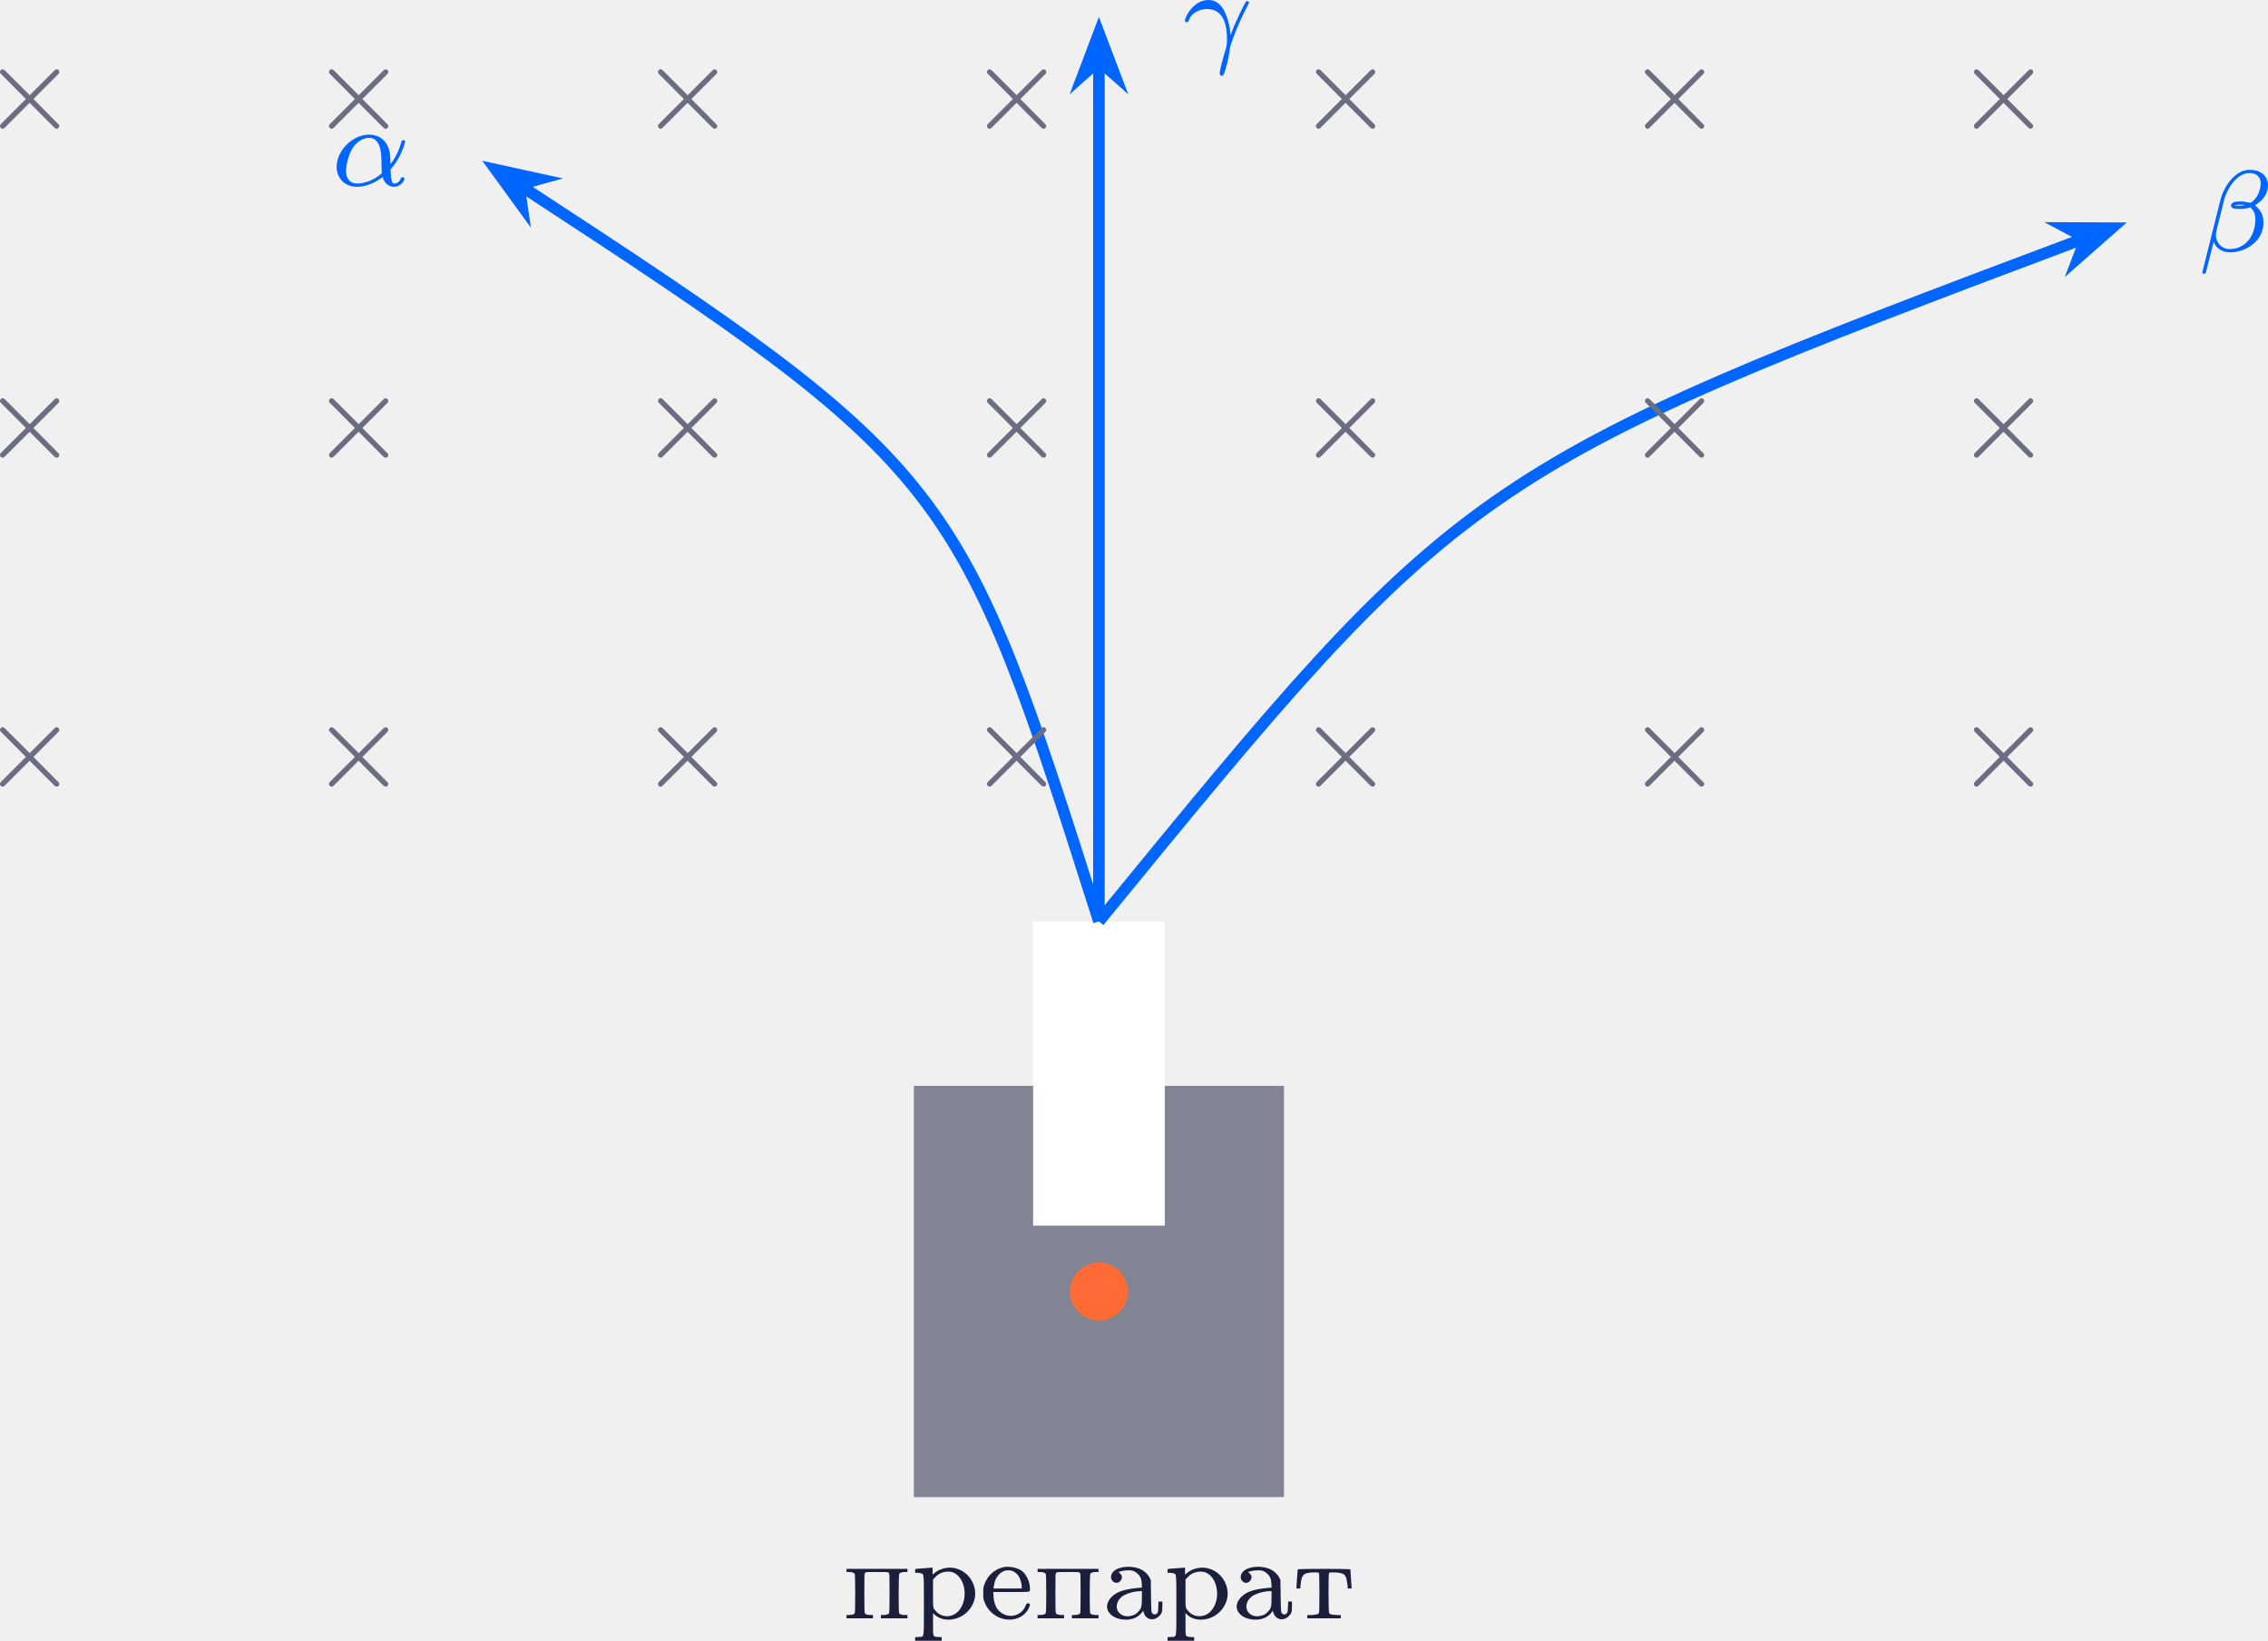
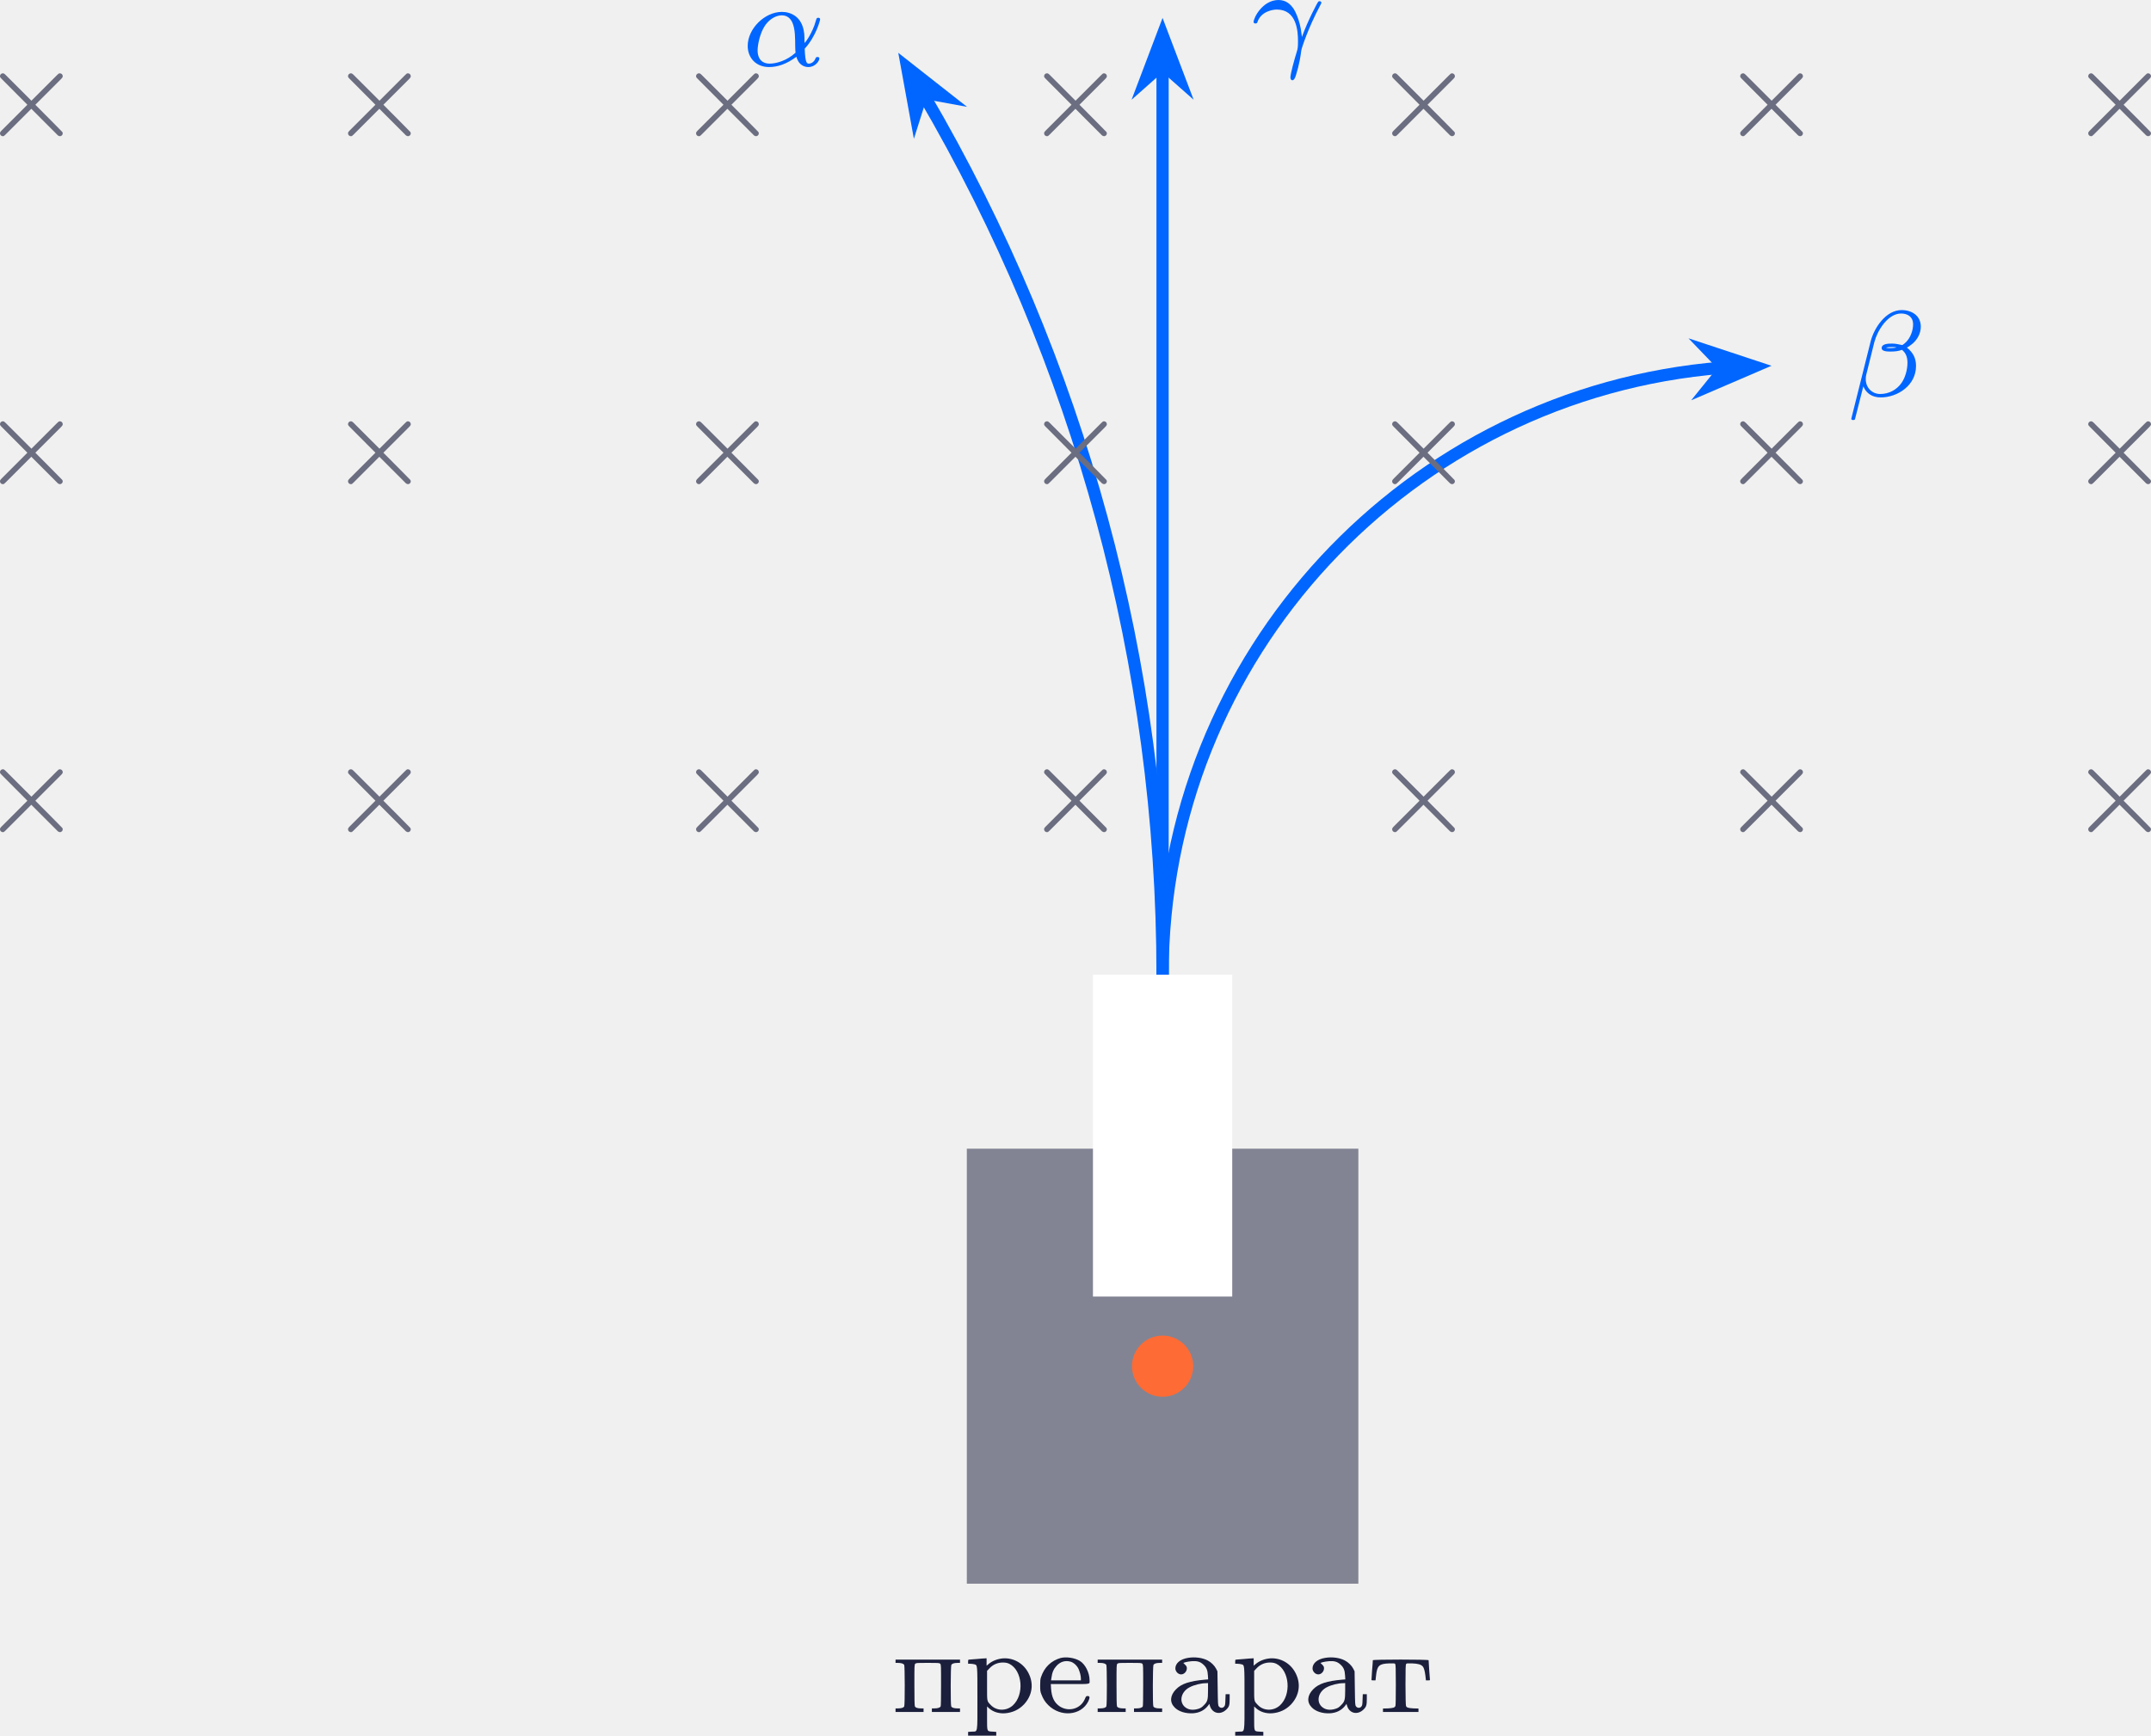
- <svg xmlns="http://www.w3.org/2000/svg" xmlns:xlink="http://www.w3.org/1999/xlink" version="1.1" width="203.239pt" height="147.044pt" viewBox="-65.445 -66.772 156.337 113.111">
+ <svg xmlns="http://www.w3.org/2000/svg" xmlns:xlink="http://www.w3.org/1999/xlink" version="1.1" width="182.2pt" height="147.044pt" viewBox="-65.445 -66.772 140.154 113.111">
  <defs>
    <path id="g0-2" d="M5.22-3.666C5.316-3.762 5.332-3.802 5.332-3.858C5.332-3.953 5.252-4.041 5.149-4.041C5.077-4.041 5.045-4.009 4.957-3.921L3.292-2.256L1.618-3.929C1.522-4.025 1.482-4.041 1.427-4.041C1.331-4.041 1.243-3.961 1.243-3.858C1.243-3.786 1.275-3.754 1.355-3.674L3.029-1.993L1.363-.327C1.259-.223 1.243-.183 1.243-.128C1.243-.024 1.331 .056 1.427 .056C1.498 .056 1.522 .032 1.61-.056L3.284-1.73L5.021 .008C5.061 .032 5.109 .056 5.149 .056C5.252 .056 5.332-.032 5.332-.128C5.332-.191 5.292-.223 5.292-.231C5.26-.279 3.985-1.546 3.547-1.993L5.22-3.666Z" />
    <path id="g1-11" d="M4.065-1.116C4.806-1.929 5.069-2.965 5.069-3.029C5.069-3.1 5.021-3.132 4.949-3.132C4.846-3.132 4.838-3.1 4.79-2.933C4.567-2.12 4.089-1.498 4.065-1.498C4.049-1.498 4.049-1.698 4.049-1.825C4.033-3.228 3.124-3.515 2.582-3.515C1.459-3.515 .351-2.423 .351-1.299C.351-.51 .901 .08 1.745 .08C2.303 .08 2.893-.12 3.523-.59C3.698 .04 4.16 .08 4.304 .08C4.758 .08 5.021-.327 5.021-.478C5.021-.574 4.926-.574 4.902-.574C4.814-.574 4.798-.55 4.774-.494C4.647-.159 4.376-.143 4.336-.143C4.224-.143 4.097-.143 4.065-1.116ZM3.467-.853C2.901-.343 2.232-.143 1.769-.143C1.355-.143 .996-.383 .996-1.02C.996-1.299 1.124-2.12 1.498-2.654C1.817-3.1 2.248-3.292 2.574-3.292C3.013-3.292 3.26-2.981 3.363-2.495C3.483-1.953 3.419-1.315 3.467-.853Z" />
    <path id="g1-12" d="M4.782-4.535C4.782-5.26 4.192-5.619 3.531-5.619C2.503-5.619 1.737-4.455 1.514-3.579L.255 1.451C.239 1.506 .303 1.546 .351 1.546C.414 1.546 .478 1.546 .494 1.49L1.036-.646C1.219-.215 1.594 .072 2.168 .072C3.268 .072 4.471-.709 4.471-1.977C4.471-2.503 4.272-2.853 3.873-3.18C3.921-3.188 4.065-3.292 4.105-3.324C4.503-3.595 4.782-4.049 4.782-4.535ZM3.212-3.18C3.068-3.156 2.925-3.14 2.774-3.14C2.686-3.14 2.598-3.14 2.511-3.172C2.662-3.212 2.821-3.212 2.973-3.212C3.053-3.212 3.132-3.204 3.212-3.18ZM4.28-4.686C4.28-4.288 4.105-3.818 3.826-3.539C3.786-3.499 3.618-3.347 3.571-3.339C3.347-3.379 3.172-3.435 2.941-3.435C2.734-3.435 2.232-3.451 2.232-3.14C2.232-2.901 2.686-2.917 2.845-2.917C3.092-2.917 3.324-2.941 3.555-3.029C3.794-2.837 3.913-2.582 3.913-2.184C3.913-1.714 3.754-1.188 3.523-.869C3.228-.446 2.734-.151 2.136-.151C1.61-.151 1.196-.558 1.196-1.116C1.196-1.219 1.203-1.323 1.227-1.403L1.753-3.523C1.929-4.224 2.606-5.396 3.499-5.396C3.905-5.396 4.28-5.197 4.28-4.686Z" />
    <path id="g1-13" d="M3.268-1.283C3.172-2.264 2.774-2.909 2.766-2.917C2.59-3.188 2.295-3.515 1.769-3.515C.733-3.515 .143-2.359 .143-2.08C.143-2.008 .207-1.985 .263-1.985C.343-1.985 .367-2.008 .391-2.072C.63-2.79 1.419-2.893 1.658-2.893C2.941-2.893 3.037-1.506 3.037-.837C3.037-.399 3.013-.327 2.957-.143C2.782 .422 2.542 1.307 2.542 1.538C2.542 1.554 2.55 1.714 2.678 1.714C2.766 1.714 2.837 1.594 2.901 1.395C3.132 .654 3.204 .128 3.252-.231C3.276-.399 3.722-1.73 4.463-3.124C4.559-3.3 4.559-3.316 4.559-3.339C4.559-3.347 4.559-3.435 4.439-3.435C4.407-3.435 4.376-3.427 4.352-3.403C4.32-3.379 3.69-2.208 3.292-1.108L3.268-1.283Z" />
    <path id="g2-224" d="M1.419-3.531C.917-3.451 .598-3.18 .598-2.845C.598-2.646 .781-2.455 .972-2.455C1.172-2.455 1.347-2.646 1.347-2.853C1.347-2.949 1.323-2.997 1.227-3.092L1.116-3.204L1.267-3.252C1.355-3.276 1.538-3.308 1.674-3.316C2.016-3.339 2.216-3.284 2.415-3.1C2.622-2.917 2.702-2.726 2.718-2.391L2.734-2.128L2.527-2.112C1.53-2.024 .996-1.849 .638-1.482C.255-1.092 .215-.646 .542-.311C.797-.04 1.251 .104 1.737 .08C2.152 .056 2.487-.112 2.718-.406L2.813-.534L2.845-.422C2.989 .088 3.523 .215 3.913-.159C4.105-.343 4.136-.446 4.136-.861V-1.164H4.001H3.873L3.858-.805C3.85-.502 3.842-.438 3.786-.367C3.698-.247 3.523-.247 3.435-.367C3.371-.446 3.371-.494 3.355-1.554L3.339-2.654L3.252-2.829C3.148-3.029 2.933-3.244 2.702-3.363C2.375-3.539 1.865-3.61 1.419-3.531ZM2.726-1.411C2.726-.797 2.694-.677 2.455-.446C2.319-.303 2.256-.263 2.08-.207C1.714-.096 1.403-.151 1.18-.367C.821-.733 .996-1.355 1.546-1.626C1.825-1.769 2.271-1.881 2.582-1.881L2.726-1.889Z" />
    <path id="g2-229" d="M1.586-3.523C.972-3.347 .526-2.925 .311-2.279C.263-2.144 .255-2.024 .255-1.737C.255-1.411 .263-1.331 .335-1.156C.438-.877 .582-.646 .781-.454C1.594 .351 2.925 .231 3.387-.693C3.507-.948 3.499-1.044 3.347-1.044C3.252-1.044 3.244-1.036 3.164-.845C2.893-.215 2.136 .008 1.546-.359C1.18-.598 1.004-.948 .964-1.546L.948-1.825H2.192C3.595-1.825 3.475-1.801 3.475-2.064C3.475-2.566 3.188-3.132 2.829-3.339C2.495-3.539 1.937-3.618 1.586-3.523ZM2.24-3.284C2.447-3.22 2.654-3.029 2.758-2.805C2.845-2.598 2.909-2.359 2.909-2.184V-2.064H1.937H.964L.988-2.224C1.036-2.59 1.132-2.805 1.323-3.013C1.578-3.292 1.897-3.379 2.24-3.284Z" />
    <path id="g2-239" d="M.239-3.308V-3.204H.391C.622-3.204 .757-3.156 .805-3.068C.845-2.973 .853-.486 .805-.375C.773-.287 .63-.239 .391-.239H.239V-.12V-.008H1.148H2.064V-.12V-.239H1.905C1.674-.239 1.53-.287 1.498-.375C1.474-.414 1.467-1.004 1.467-1.769C1.467-3.045 1.467-3.084 1.522-3.148C1.586-3.204 1.626-3.204 2.335-3.204S3.092-3.204 3.148-3.148C3.204-3.084 3.204-3.045 3.204-1.769C3.204-1.004 3.196-.414 3.18-.375C3.14-.287 2.997-.239 2.766-.239H2.606V-.12V-.008H3.523H4.439V-.12V-.239H4.28C4.041-.239 3.897-.287 3.866-.375C3.818-.486 3.826-2.973 3.873-3.068C3.913-3.156 4.049-3.204 4.28-3.204H4.439V-3.308V-3.419H2.335H.239Z" />
    <path id="g2-240" d="M.837-3.459C.598-3.435 .375-3.419 .335-3.419C.271-3.419 .263-3.403 .263-3.284V-3.148H.406C.486-3.148 .598-3.132 .662-3.116C.877-3.053 .869-3.148 .869-.885C.869 1.474 .901 1.251 .51 1.275L.263 1.291V1.419V1.538H1.18H2.096V1.419V1.291L1.849 1.275C1.482 1.251 1.498 1.291 1.498 .383V-.367L1.618-.255C1.889-.008 2.264 .104 2.662 .08C3.148 .04 3.563-.143 3.905-.502C4.447-1.084 4.559-1.849 4.192-2.55C3.866-3.18 3.22-3.547 2.534-3.499C2.168-3.467 1.825-3.332 1.57-3.108L1.467-3.021V-3.26V-3.507L1.371-3.499C1.315-3.499 1.076-3.483 .837-3.459ZM2.957-3.14C3.81-2.702 3.937-1.124 3.172-.43C2.742-.048 2.096-.064 1.722-.478C1.482-.733 1.498-.662 1.498-1.73V-2.686L1.642-2.837C1.897-3.116 2.224-3.244 2.59-3.228C2.742-3.22 2.845-3.196 2.957-3.14Z" />
    <path id="g2-242" d="M.295-3.379C.295-3.355 .279-3.061 .247-2.726C.223-2.391 .207-2.104 .207-2.088S.263-2.064 .335-2.064H.47L.502-2.359C.574-3.029 .701-3.148 1.355-3.172C1.682-3.18 1.722-3.18 1.753-3.132S1.793-2.813 1.793-1.777C1.793-1.028 1.785-.446 1.769-.406C1.722-.287 1.634-.263 1.283-.239L.956-.231V-.12V-.008H2.112H3.268V-.12V-.231L2.941-.239C2.59-.263 2.495-.287 2.455-.406C2.439-.446 2.423-1.028 2.423-1.777C2.423-2.813 2.431-3.084 2.463-3.132C2.503-3.18 2.542-3.18 2.861-3.172C3.244-3.156 3.435-3.1 3.547-2.973C3.626-2.885 3.682-2.678 3.722-2.359L3.754-2.064H3.881C3.961-2.064 4.017-2.072 4.017-2.088S3.993-2.391 3.969-2.726S3.929-3.355 3.929-3.379C3.929-3.435 .295-3.435 .295-3.379Z" />
  </defs>
  <g id="page1">
    <path d="M-2.449 36.434V8.086H23.062V36.434Z" fill="#828493" />
    <path d="M5.77 17.723V-3.254H14.844V17.723Z" fill="#fff" />
    <path d="M12.301 22.258C12.301 21.16 11.406 20.266 10.305 20.266C9.207 20.266 8.312 21.16 8.312 22.258C8.312 23.359 9.207 24.254 10.305 24.254C11.406 24.254 12.301 23.359 12.301 22.258Z" fill="#ff6b35" />
    <g fill="#1b1f3b" transform="matrix(1 0 0 1 -17.63809 22.5406)">
      <use x="10.306" y="22.26" xlink:href="#g2-239" />
      <use x="15.01" y="22.26" xlink:href="#g2-240" />
      <use x="19.713" y="22.26" xlink:href="#g2-229" />
      <use x="23.476" y="22.26" xlink:href="#g2-239" />
      <use x="28.179" y="22.26" xlink:href="#g2-224" />
      <use x="32.413" y="22.26" xlink:href="#g2-240" />
      <use x="37.116" y="22.26" xlink:href="#g2-224" />
      <use x="41.349" y="22.26" xlink:href="#g2-242" />
    </g>
    <path d="M10.305-3.254V-62.395" stroke="#06f" fill="none" stroke-width=".797" stroke-miterlimit="10" />
    <path d="M10.305-64.48L9.23-61.641L10.305-62.594L11.383-61.641Z" fill="#06f" />
    <path d="M10.305-64.48L9.23-61.641L10.305-62.594L11.383-61.641Z" stroke="#06f" fill="none" stroke-width=".797" stroke-miterlimit="10" />
    <g fill="#06f" transform="matrix(1 0 0 1 5.7868 -85.5169)">
      <use x="10.306" y="22.26" xlink:href="#g1-13" />
    </g>
-     <path d="M10.305-3.254C.668-33.547 .395-34.41-29.512-53.934" stroke="#06f" fill="none" stroke-width=".797" stroke-miterlimit="10" />
-     <path d="M-31.262-55.074L-29.477-52.621L-29.684-54.043L-28.297-54.426Z" fill="#06f" />
-     <path d="M-31.262-55.074L-29.477-52.621L-29.684-54.043L-28.297-54.426Z" stroke="#06f" fill="none" stroke-width=".797" stroke-miterlimit="10" />
-     <g fill="#06f" transform="matrix(1 0 0 1 -52.8956 -76.2379)">
+     <path d="M10.305-3.254C10.305-23.422 4.922-43.215-5.254-60.582" stroke="#06f" fill="none" stroke-width=".797" stroke-miterlimit="10" />
+     <path d="M-6.336-62.367L-5.793-59.379L-5.359-60.75L-3.949-60.492Z" fill="#06f" />
+     <path d="M-6.336-62.367L-5.793-59.379L-5.359-60.75L-3.949-60.492Z" stroke="#06f" fill="none" stroke-width=".797" stroke-miterlimit="10" />
+     <g fill="#06f" transform="matrix(1 0 0 1 -27.3832 -84.742)">
      <use x="10.306" y="22.26" xlink:href="#g1-11" />
    </g>
-     <path d="M10.305-3.254C35.238-33.727 35.805-34.418 78.156-50.309" stroke="#06f" fill="none" stroke-width=".797" stroke-miterlimit="10" />
-     <path d="M80.109-51.043L77.074-51.055L78.344-50.379L77.832-49.039Z" fill="#06f" />
-     <path d="M80.109-51.043L77.074-51.055L78.344-50.379L77.832-49.039Z" stroke="#06f" fill="none" stroke-width=".797" stroke-miterlimit="10" />
-     <g fill="#06f" transform="matrix(1 0 0 1 75.8034 -71.7093)">
+     <path d="M10.305-3.254C10.305-24.086 26.359-41.168 46.77-42.809" stroke="#06f" fill="none" stroke-width=".797" stroke-miterlimit="10" />
+     <path d="M48.859-42.887L45.977-43.84L46.973-42.805L46.07-41.688Z" fill="#06f" />
+     <path d="M48.859-42.887L45.977-43.84L46.973-42.805L46.07-41.688Z" stroke="#06f" fill="none" stroke-width=".797" stroke-miterlimit="10" />
+     <g fill="#06f" transform="matrix(1 0 0 1 44.6218 -63.2052)">
      <use x="10.306" y="22.26" xlink:href="#g1-12" />
    </g>
    <g fill="#6b6d80" transform="matrix(1 0 0 1 -76.9952 -34.8584)">
      <use x="10.306" y="22.26" xlink:href="#g0-2" />
    </g>
    <g fill="#6b6d80" transform="matrix(1 0 0 1 -76.9952 -57.5359)">
      <use x="10.306" y="22.26" xlink:href="#g0-2" />
    </g>
    <g fill="#6b6d80" transform="matrix(1 0 0 1 -76.9952 -80.213)">
      <use x="10.306" y="22.26" xlink:href="#g0-2" />
    </g>
    <g fill="#6b6d80" transform="matrix(1 0 0 1 -54.3176 -34.8584)">
      <use x="10.306" y="22.26" xlink:href="#g0-2" />
    </g>
    <g fill="#6b6d80" transform="matrix(1 0 0 1 -54.3176 -57.5359)">
      <use x="10.306" y="22.26" xlink:href="#g0-2" />
    </g>
    <g fill="#6b6d80" transform="matrix(1 0 0 1 -54.3176 -80.213)">
      <use x="10.306" y="22.26" xlink:href="#g0-2" />
    </g>
    <g fill="#6b6d80" transform="matrix(1 0 0 1 -31.6401 -34.8584)">
      <use x="10.306" y="22.26" xlink:href="#g0-2" />
    </g>
    <g fill="#6b6d80" transform="matrix(1 0 0 1 -31.6401 -57.5359)">
      <use x="10.306" y="22.26" xlink:href="#g0-2" />
    </g>
    <g fill="#6b6d80" transform="matrix(1 0 0 1 -31.6401 -80.213)">
      <use x="10.306" y="22.26" xlink:href="#g0-2" />
    </g>
    <g fill="#6b6d80" transform="matrix(1 0 0 1 -8.96255 -34.8584)">
      <use x="10.306" y="22.26" xlink:href="#g0-2" />
    </g>
    <g fill="#6b6d80" transform="matrix(1 0 0 1 -8.96255 -57.5359)">
      <use x="10.306" y="22.26" xlink:href="#g0-2" />
    </g>
    <g fill="#6b6d80" transform="matrix(1 0 0 1 -8.96255 -80.213)">
      <use x="10.306" y="22.26" xlink:href="#g0-2" />
    </g>
    <g fill="#6b6d80" transform="matrix(1 0 0 1 13.715 -34.8584)">
      <use x="10.306" y="22.26" xlink:href="#g0-2" />
    </g>
    <g fill="#6b6d80" transform="matrix(1 0 0 1 13.715 -57.5359)">
      <use x="10.306" y="22.26" xlink:href="#g0-2" />
    </g>
    <g fill="#6b6d80" transform="matrix(1 0 0 1 13.715 -80.213)">
      <use x="10.306" y="22.26" xlink:href="#g0-2" />
    </g>
    <g fill="#6b6d80" transform="matrix(1 0 0 1 36.3925 -34.8584)">
      <use x="10.306" y="22.26" xlink:href="#g0-2" />
    </g>
    <g fill="#6b6d80" transform="matrix(1 0 0 1 36.3925 -57.5359)">
      <use x="10.306" y="22.26" xlink:href="#g0-2" />
    </g>
    <g fill="#6b6d80" transform="matrix(1 0 0 1 36.3925 -80.213)">
      <use x="10.306" y="22.26" xlink:href="#g0-2" />
    </g>
    <g fill="#6b6d80" transform="matrix(1 0 0 1 59.07 -34.8584)">
      <use x="10.306" y="22.26" xlink:href="#g0-2" />
    </g>
    <g fill="#6b6d80" transform="matrix(1 0 0 1 59.07 -57.5359)">
      <use x="10.306" y="22.26" xlink:href="#g0-2" />
    </g>
    <g fill="#6b6d80" transform="matrix(1 0 0 1 59.07 -80.213)">
      <use x="10.306" y="22.26" xlink:href="#g0-2" />
    </g>
  </g>
</svg>
